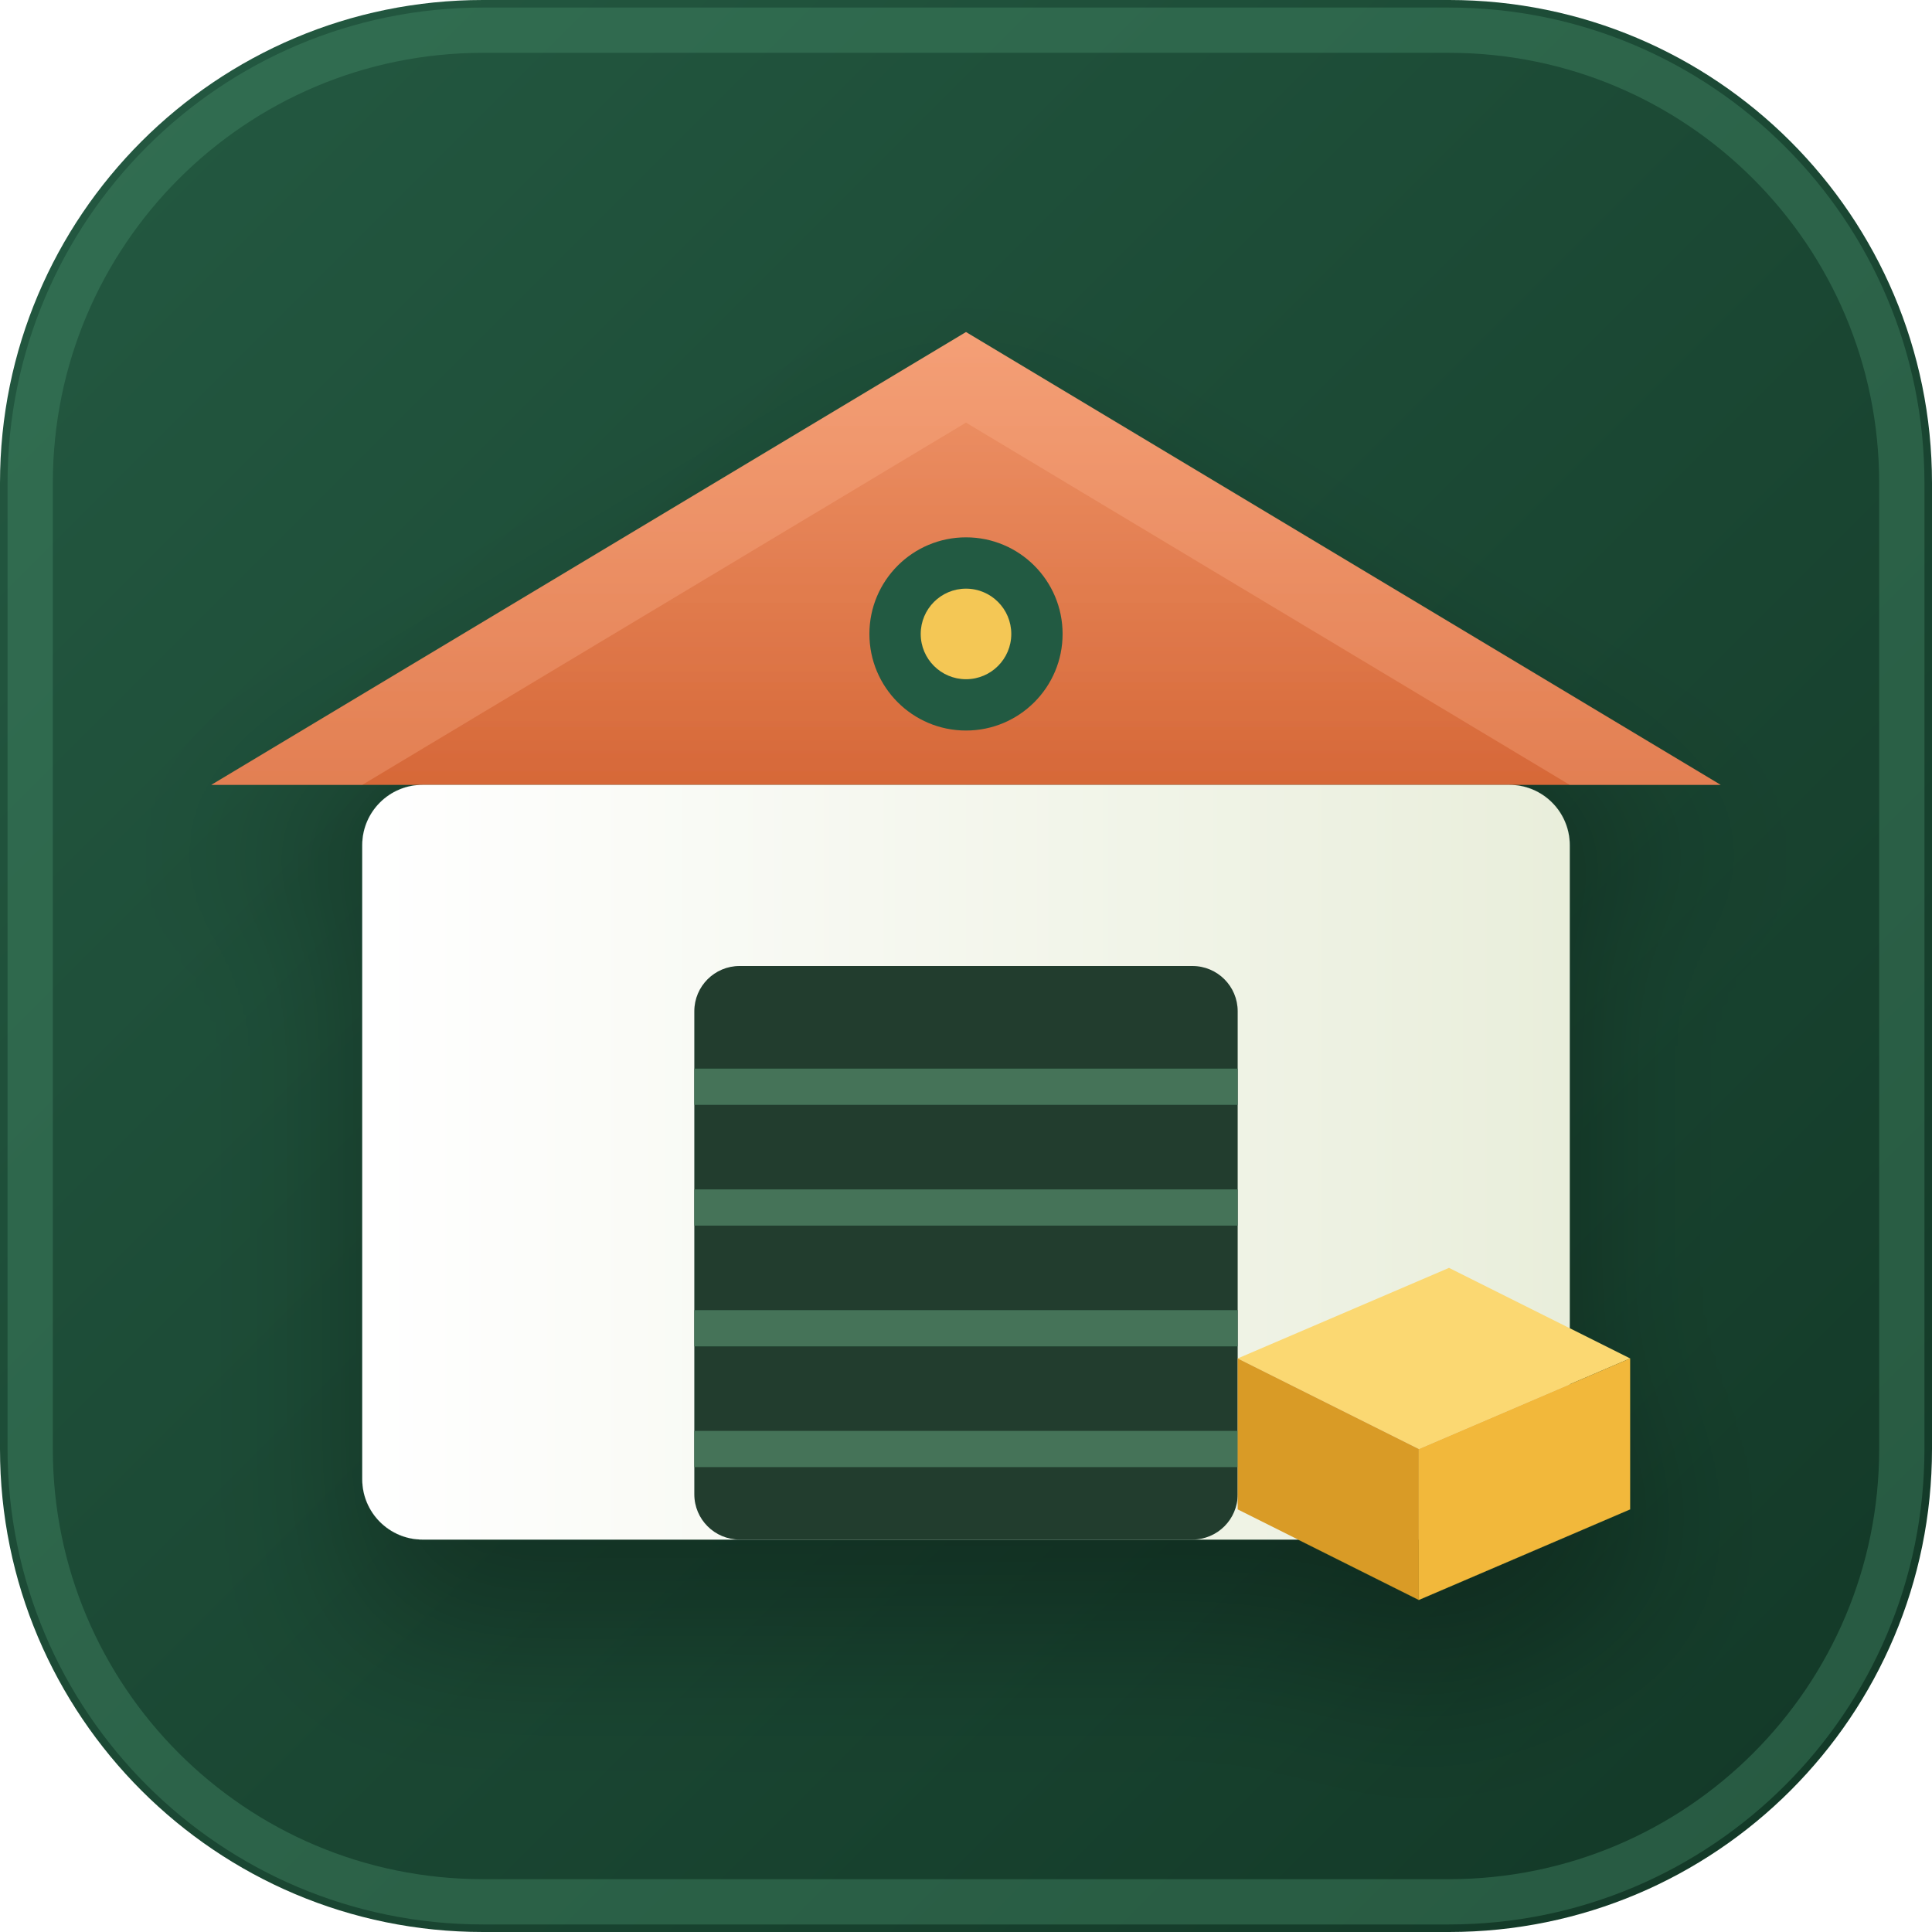
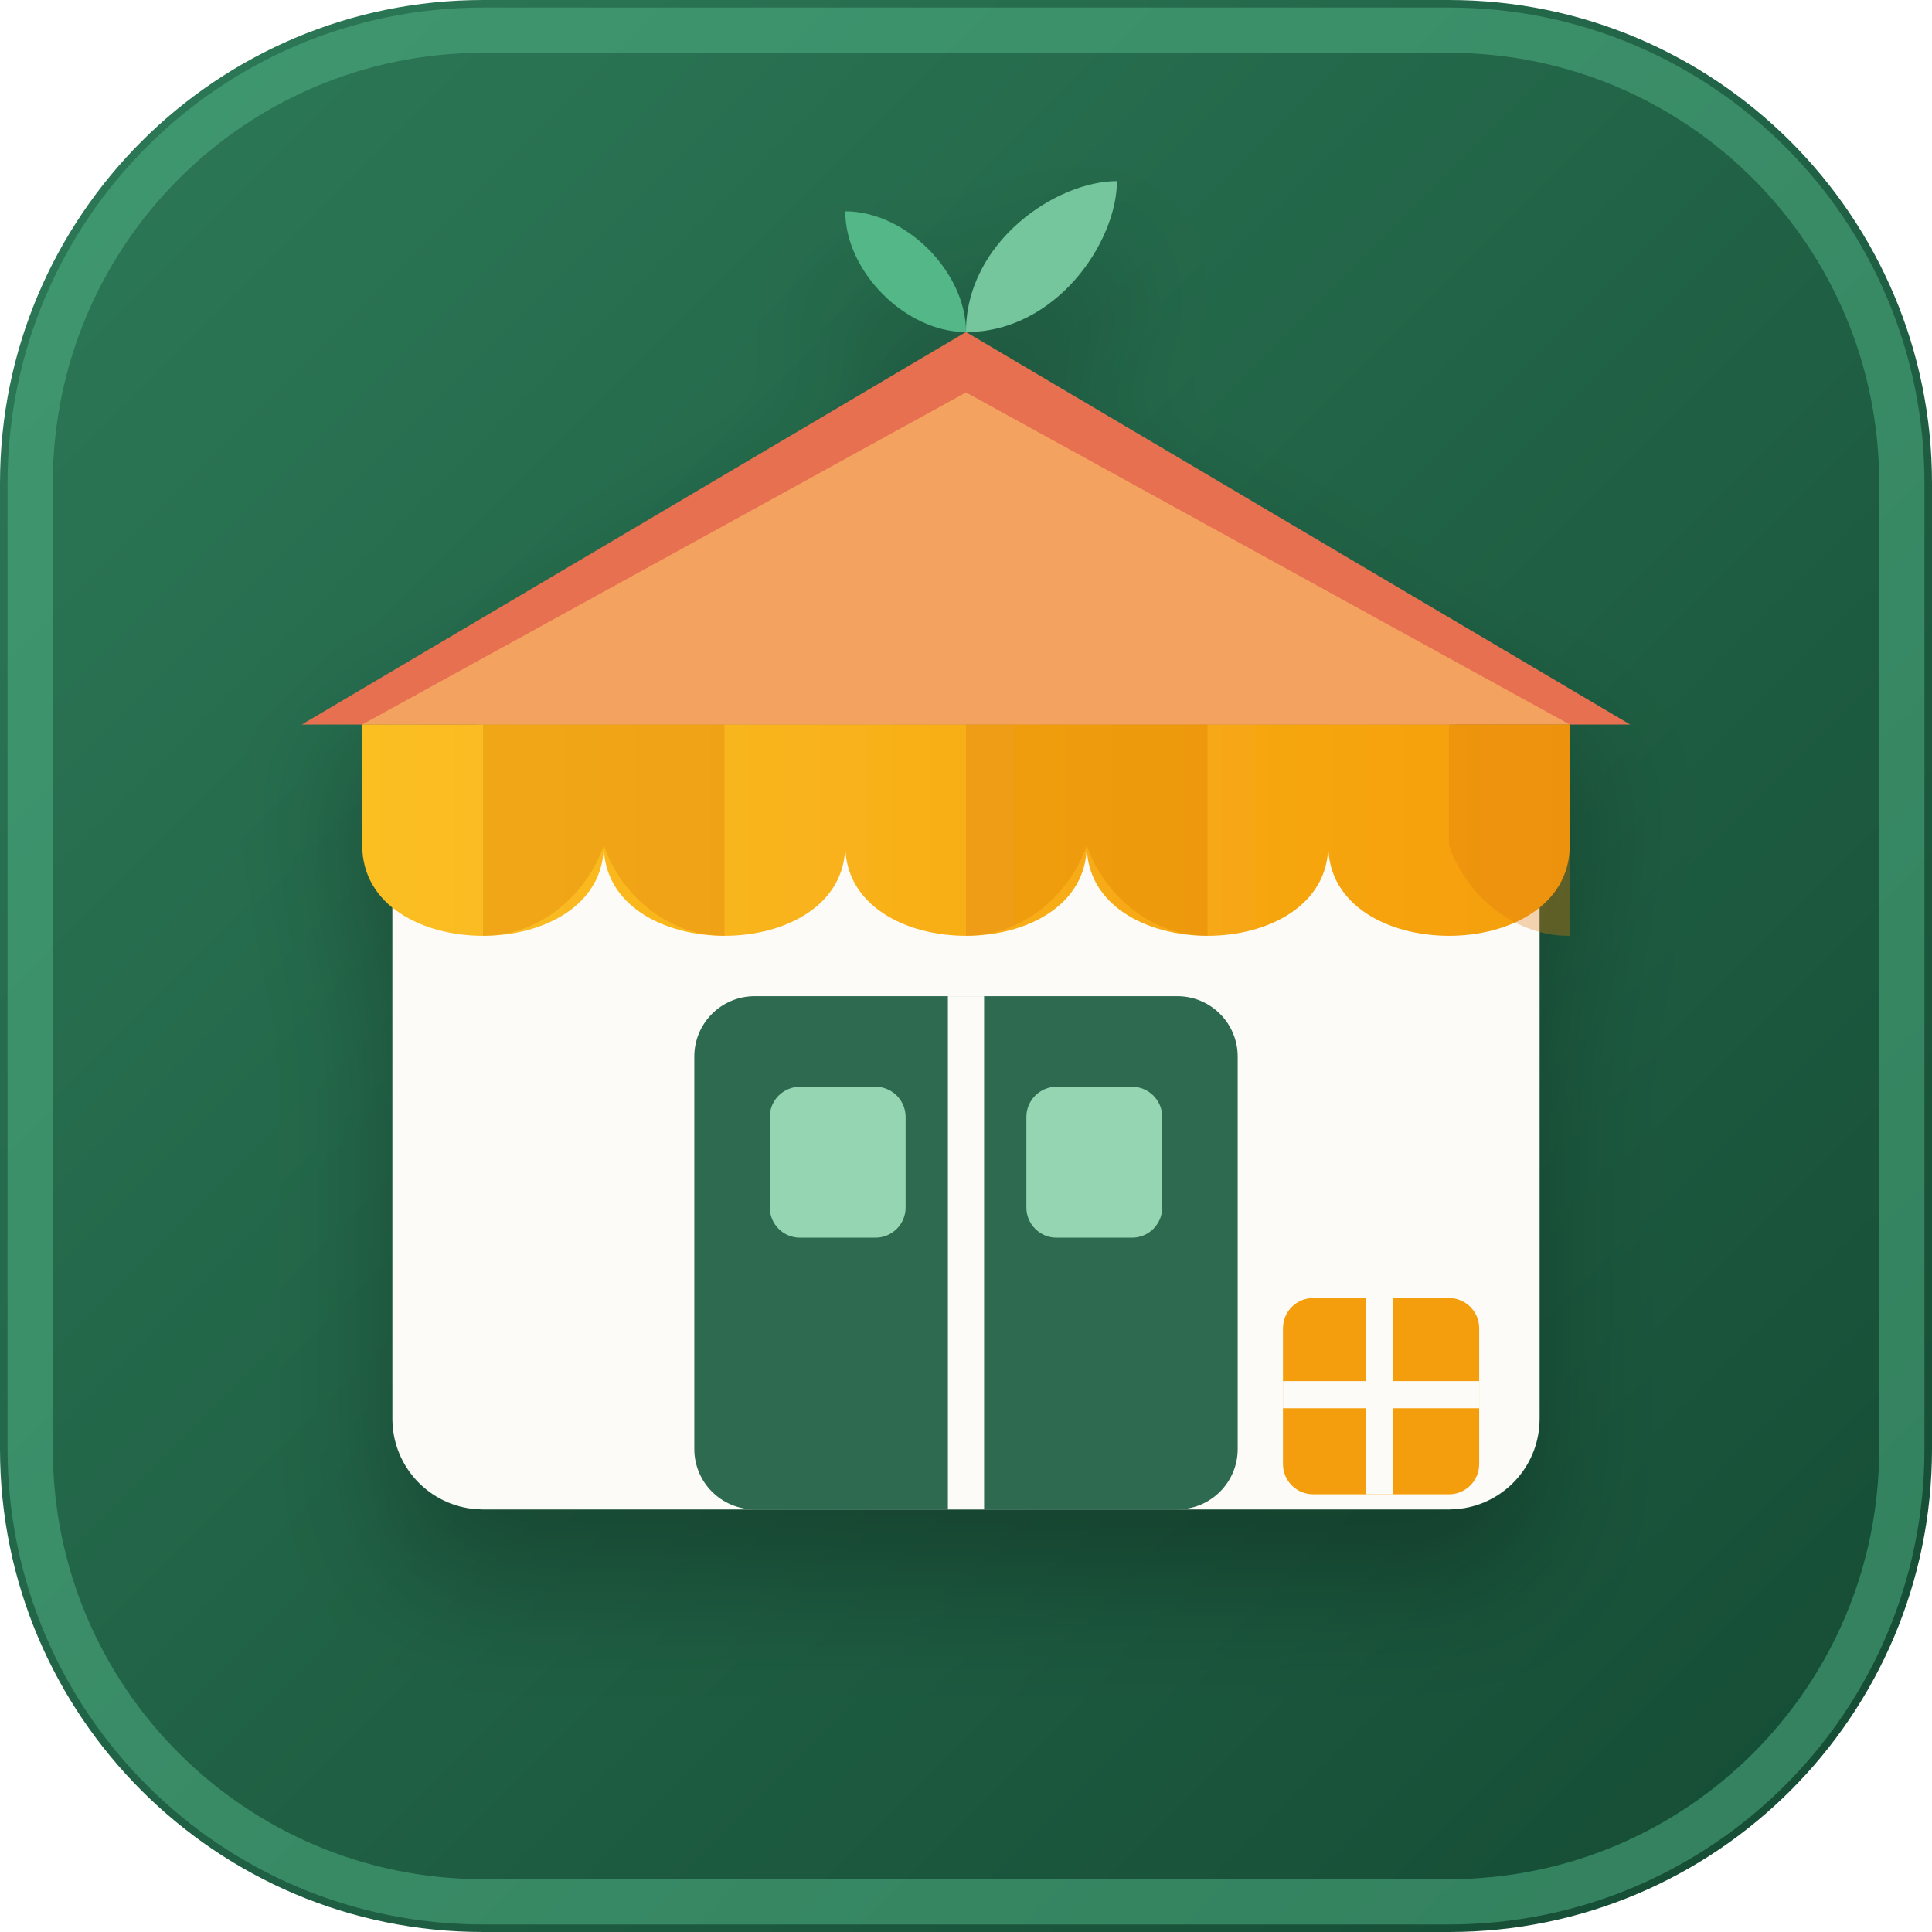
<svg xmlns="http://www.w3.org/2000/svg" viewBox="0 0 64 64" width="64" height="64">
  <defs>
    <linearGradient id="bg" x1="0%" y1="0%" x2="100%" y2="100%">
-       <stop offset="0%" stop-color="#245a42" />
-       <stop offset="100%" stop-color="#123726" />
+       <stop offset="0%" stop-color="#2d7a58" />
+       <stop offset="100%" stop-color="#144a33" />
    </linearGradient>
-     <linearGradient id="roof" x1="0%" y1="0%" x2="0%" y2="100%">
-       <stop offset="0%" stop-color="#f0966b" />
-       <stop offset="100%" stop-color="#d66838" />
+     <linearGradient id="awning" x1="0%" y1="0%" x2="100%" y2="0%">
+       <stop offset="0%" stop-color="#fbbf24" />
+       <stop offset="100%" stop-color="#f59e0b" />
    </linearGradient>
-     <linearGradient id="wall" x1="0%" y1="0%" x2="100%" y2="0%">
-       <stop offset="0%" stop-color="#ffffff" />
-       <stop offset="100%" stop-color="#e9eedb" />
-     </linearGradient>
-     <filter id="shadow" x="-10%" y="-10%" width="120%" height="130%">
-       <feDropShadow dx="0" dy="3" stdDeviation="2.5" flood-color="#000000" flood-opacity="0.3" />
+     <filter id="glow" x="-20%" y="-20%" width="140%" height="140%">
+       <feDropShadow dx="0" dy="2.5" stdDeviation="2" flood-color="#000" flood-opacity="0.25" />
    </filter>
  </defs>
  <rect width="64" height="64" rx="16" fill="url(#bg)" />
-   <rect x="1" y="1" width="62" height="62" rx="15" fill="none" stroke="#488c6b" stroke-width="1.5" stroke-opacity="0.4" />
-   <g filter="url(#shadow)">
-     <path d="M7 26L32 11L57 26H7Z" fill="url(#roof)" />
-     <path d="M32 11L57 26H52L32 14L12 26H7L32 11Z" fill="#ffb48f" opacity="0.3" />
-     <rect x="12" y="26" width="40" height="25" rx="2" fill="url(#wall)" />
-     <rect x="23" y="32" width="18" height="19" rx="1.5" fill="#203d2e" />
-     <line x1="23" y1="36" x2="41" y2="36" stroke="#447358" stroke-width="1.2" />
-     <line x1="23" y1="40" x2="41" y2="40" stroke="#447358" stroke-width="1.2" />
-     <line x1="23" y1="44" x2="41" y2="44" stroke="#447358" stroke-width="1.2" />
-     <line x1="23" y1="48" x2="41" y2="48" stroke="#447358" stroke-width="1.2" />
-     <circle cx="32" cy="21" r="3.2" fill="#245a42" />
-     <circle cx="32" cy="21" r="1.5" fill="#f4c755" />
-     <polygon points="41,45 48,42 54,45 47,48" fill="#fbd872" />
-     <polygon points="41,45 47,48 47,53 41,50" fill="#d99b26" />
-     <polygon points="54,45 47,48 47,53 54,50" fill="#f2b83a" />
+   <rect x="1" y="1" width="62" height="62" rx="15" fill="none" stroke="#52b788" stroke-width="1.5" stroke-opacity="0.5" />
+   <g filter="url(#glow)">
+     <rect x="13" y="24" width="38" height="26" rx="3" fill="#fdfbf7" />
+     <polygon points="10,24 32,11 54,24" fill="#e76f51" />
+     <polygon points="12,24 32,13 52,24" fill="#f4a261" />
+     <path d="M12 24h40v4c0 2-2 3-4 3s-4-1-4-3c0 2-2 3-4 3s-4-1-4-3c0 2-2 3-4 3s-4-1-4-3c0 2-2 3-4 3s-4-1-4-3c0 2-2 3-4 3s-4-1-4-3v-4z" fill="url(#awning)" />
+     <path d="M16 24h8v7c-2 0-3.5-1.5-4-3-.5 1.5-2 3-4 3V24z" fill="#d97706" opacity="0.3" />
+     <path d="M32 24h8v7c-2 0-3.5-1.5-4-3-.5 1.5-2 3-4 3V24z" fill="#d97706" opacity="0.3" />
+     <path d="M48 24h4v7c-2 0-3.5-1.5-4-3V24z" fill="#d97706" opacity="0.3" />
+     <rect x="23" y="33" width="18" height="17" rx="2" fill="#2d6a4f" />
+     <line x1="32" y1="33" x2="32" y2="50" stroke="#fdfbf7" stroke-width="1.2" />
+     <rect x="25.5" y="36" width="4.5" height="5" rx="1" fill="#95d5b2" />
+     <rect x="34" y="36" width="4.5" height="5" rx="1" fill="#95d5b2" />
+     <rect x="42.5" y="43" width="6.5" height="6.5" rx="1" fill="#f59e0b" />
+     <line x1="42.5" y1="46.2" x2="49" y2="46.2" stroke="#fdfbf7" stroke-width="0.9" />
+     <line x1="45.7" y1="43" x2="45.7" y2="49.5" stroke="#fdfbf7" stroke-width="0.9" />
+     <path d="M32 11c0-3 3-5 5-5 0 2-2 5-5 5z" fill="#74c69d" />
+     <path d="M32 11c0-2-2-4-4-4 0 2 2 4 4 4z" fill="#52b788" />
  </g>
</svg>
